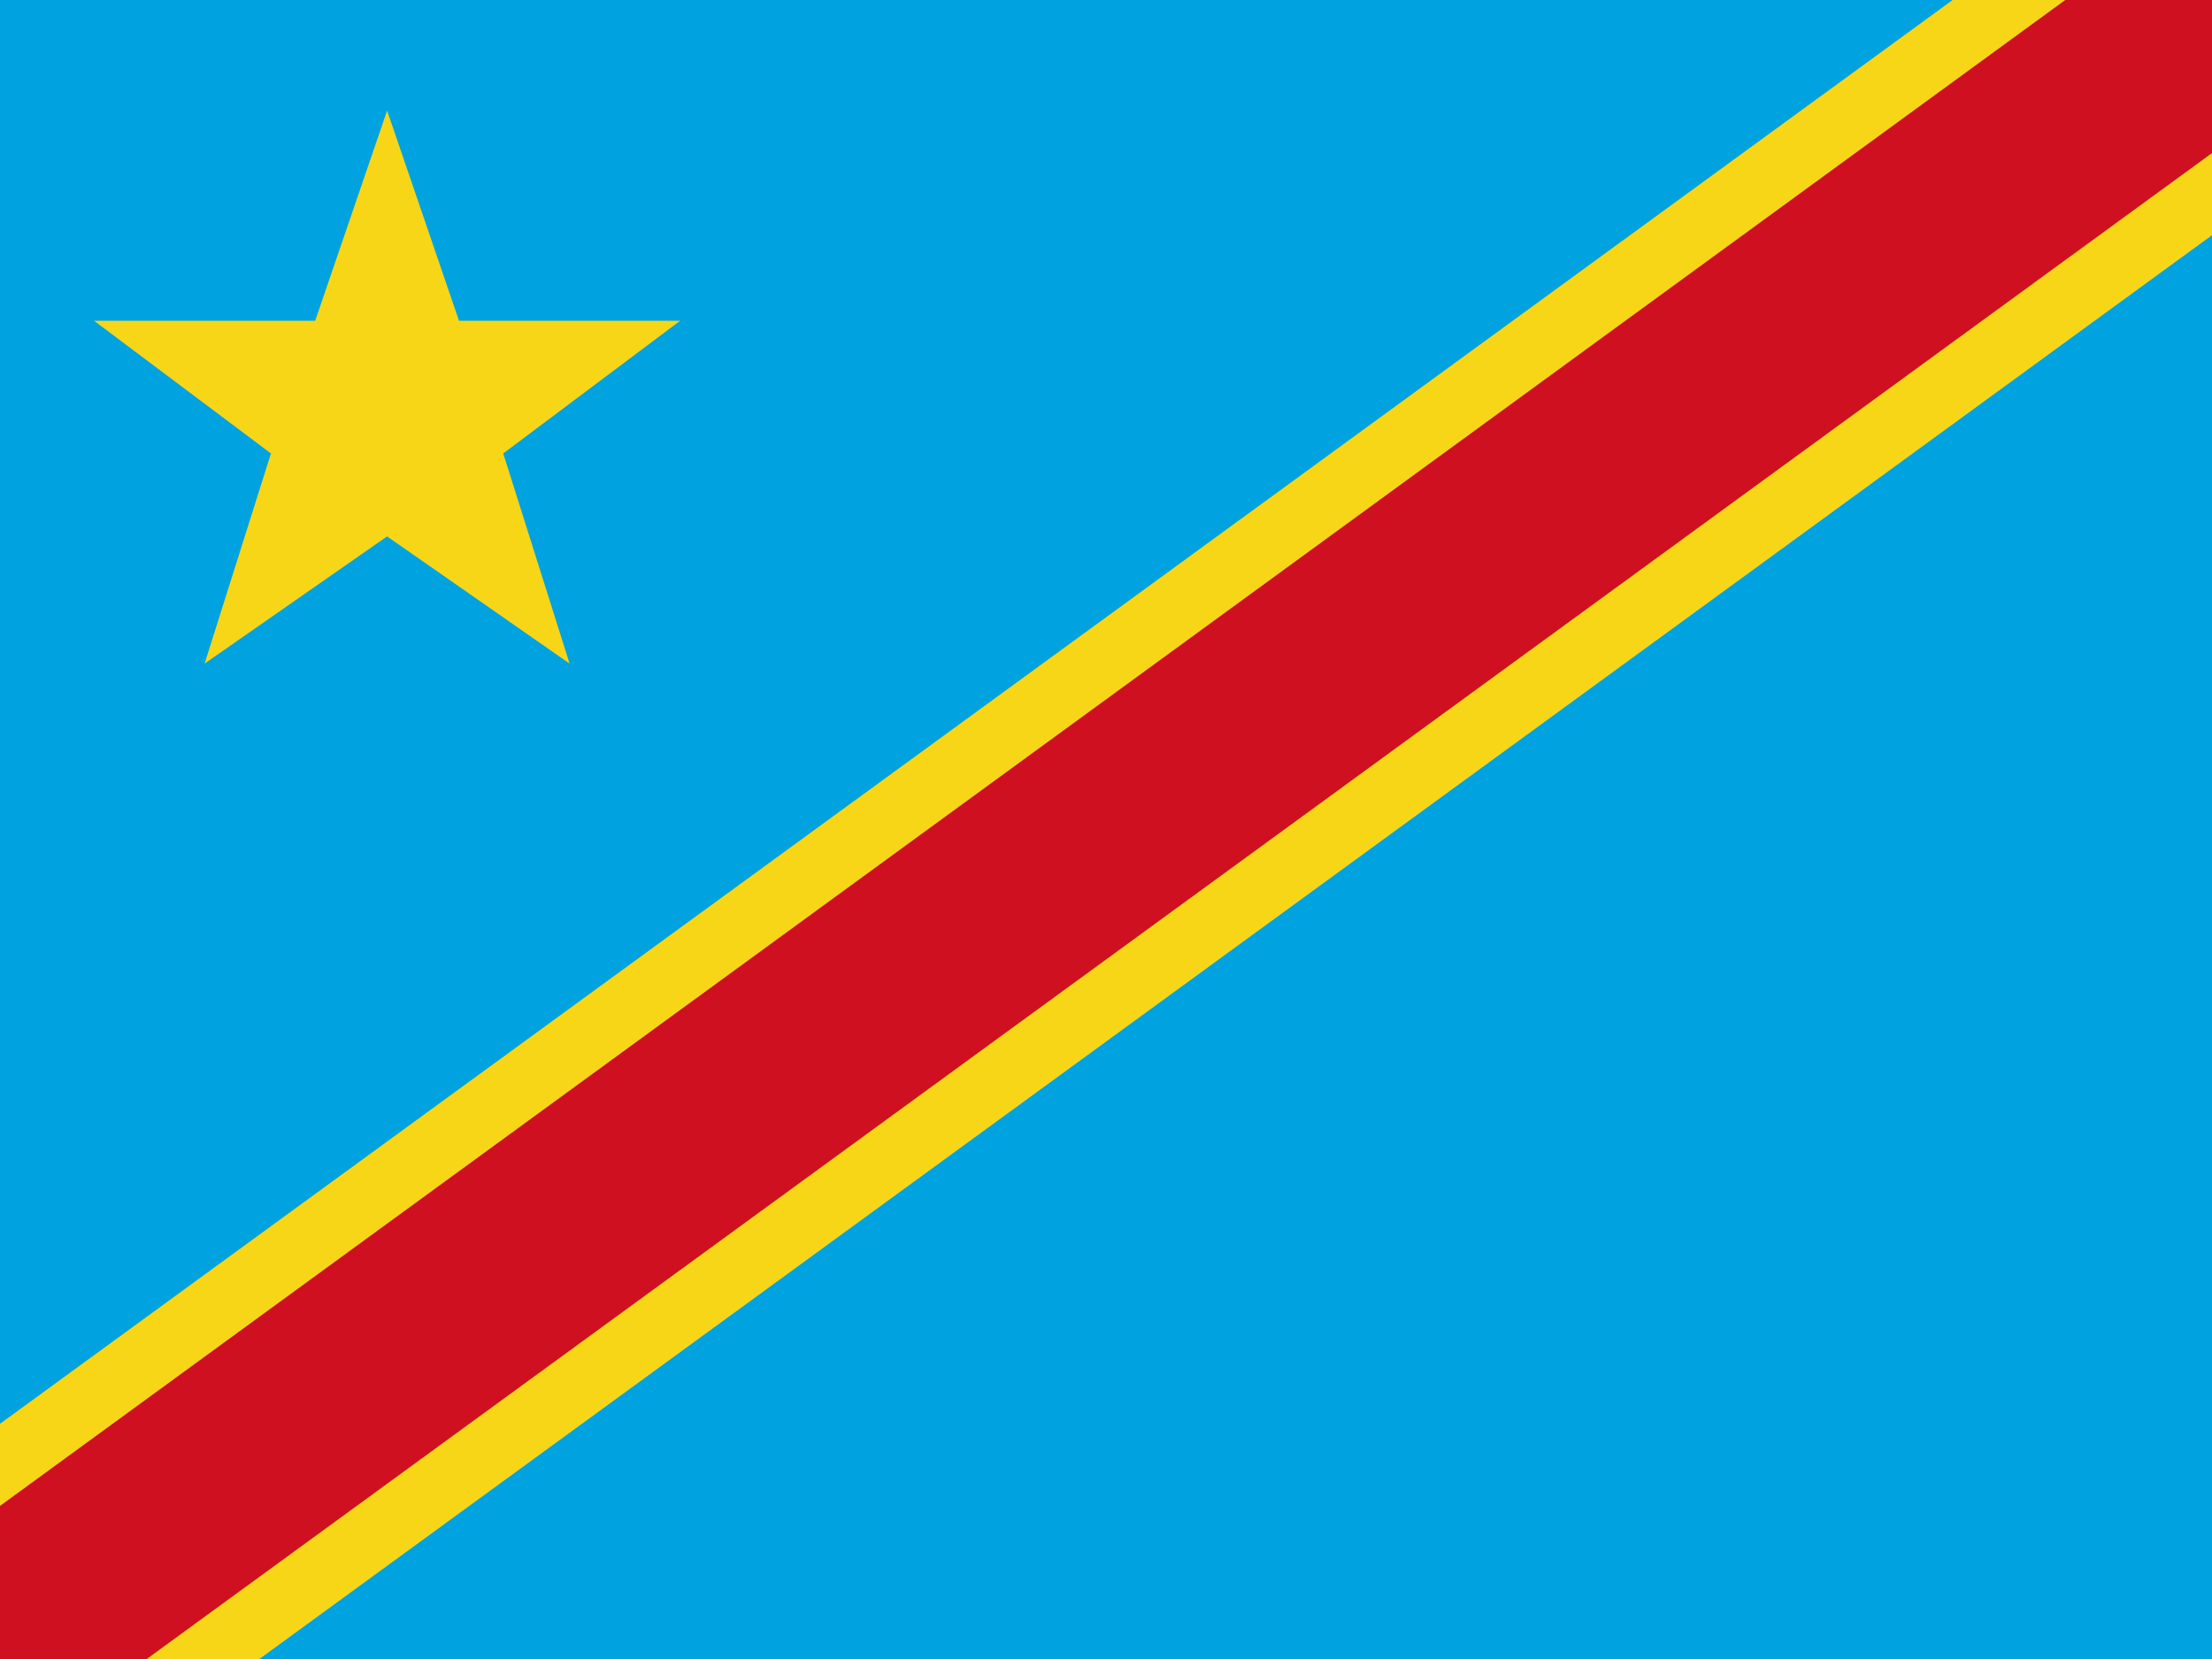
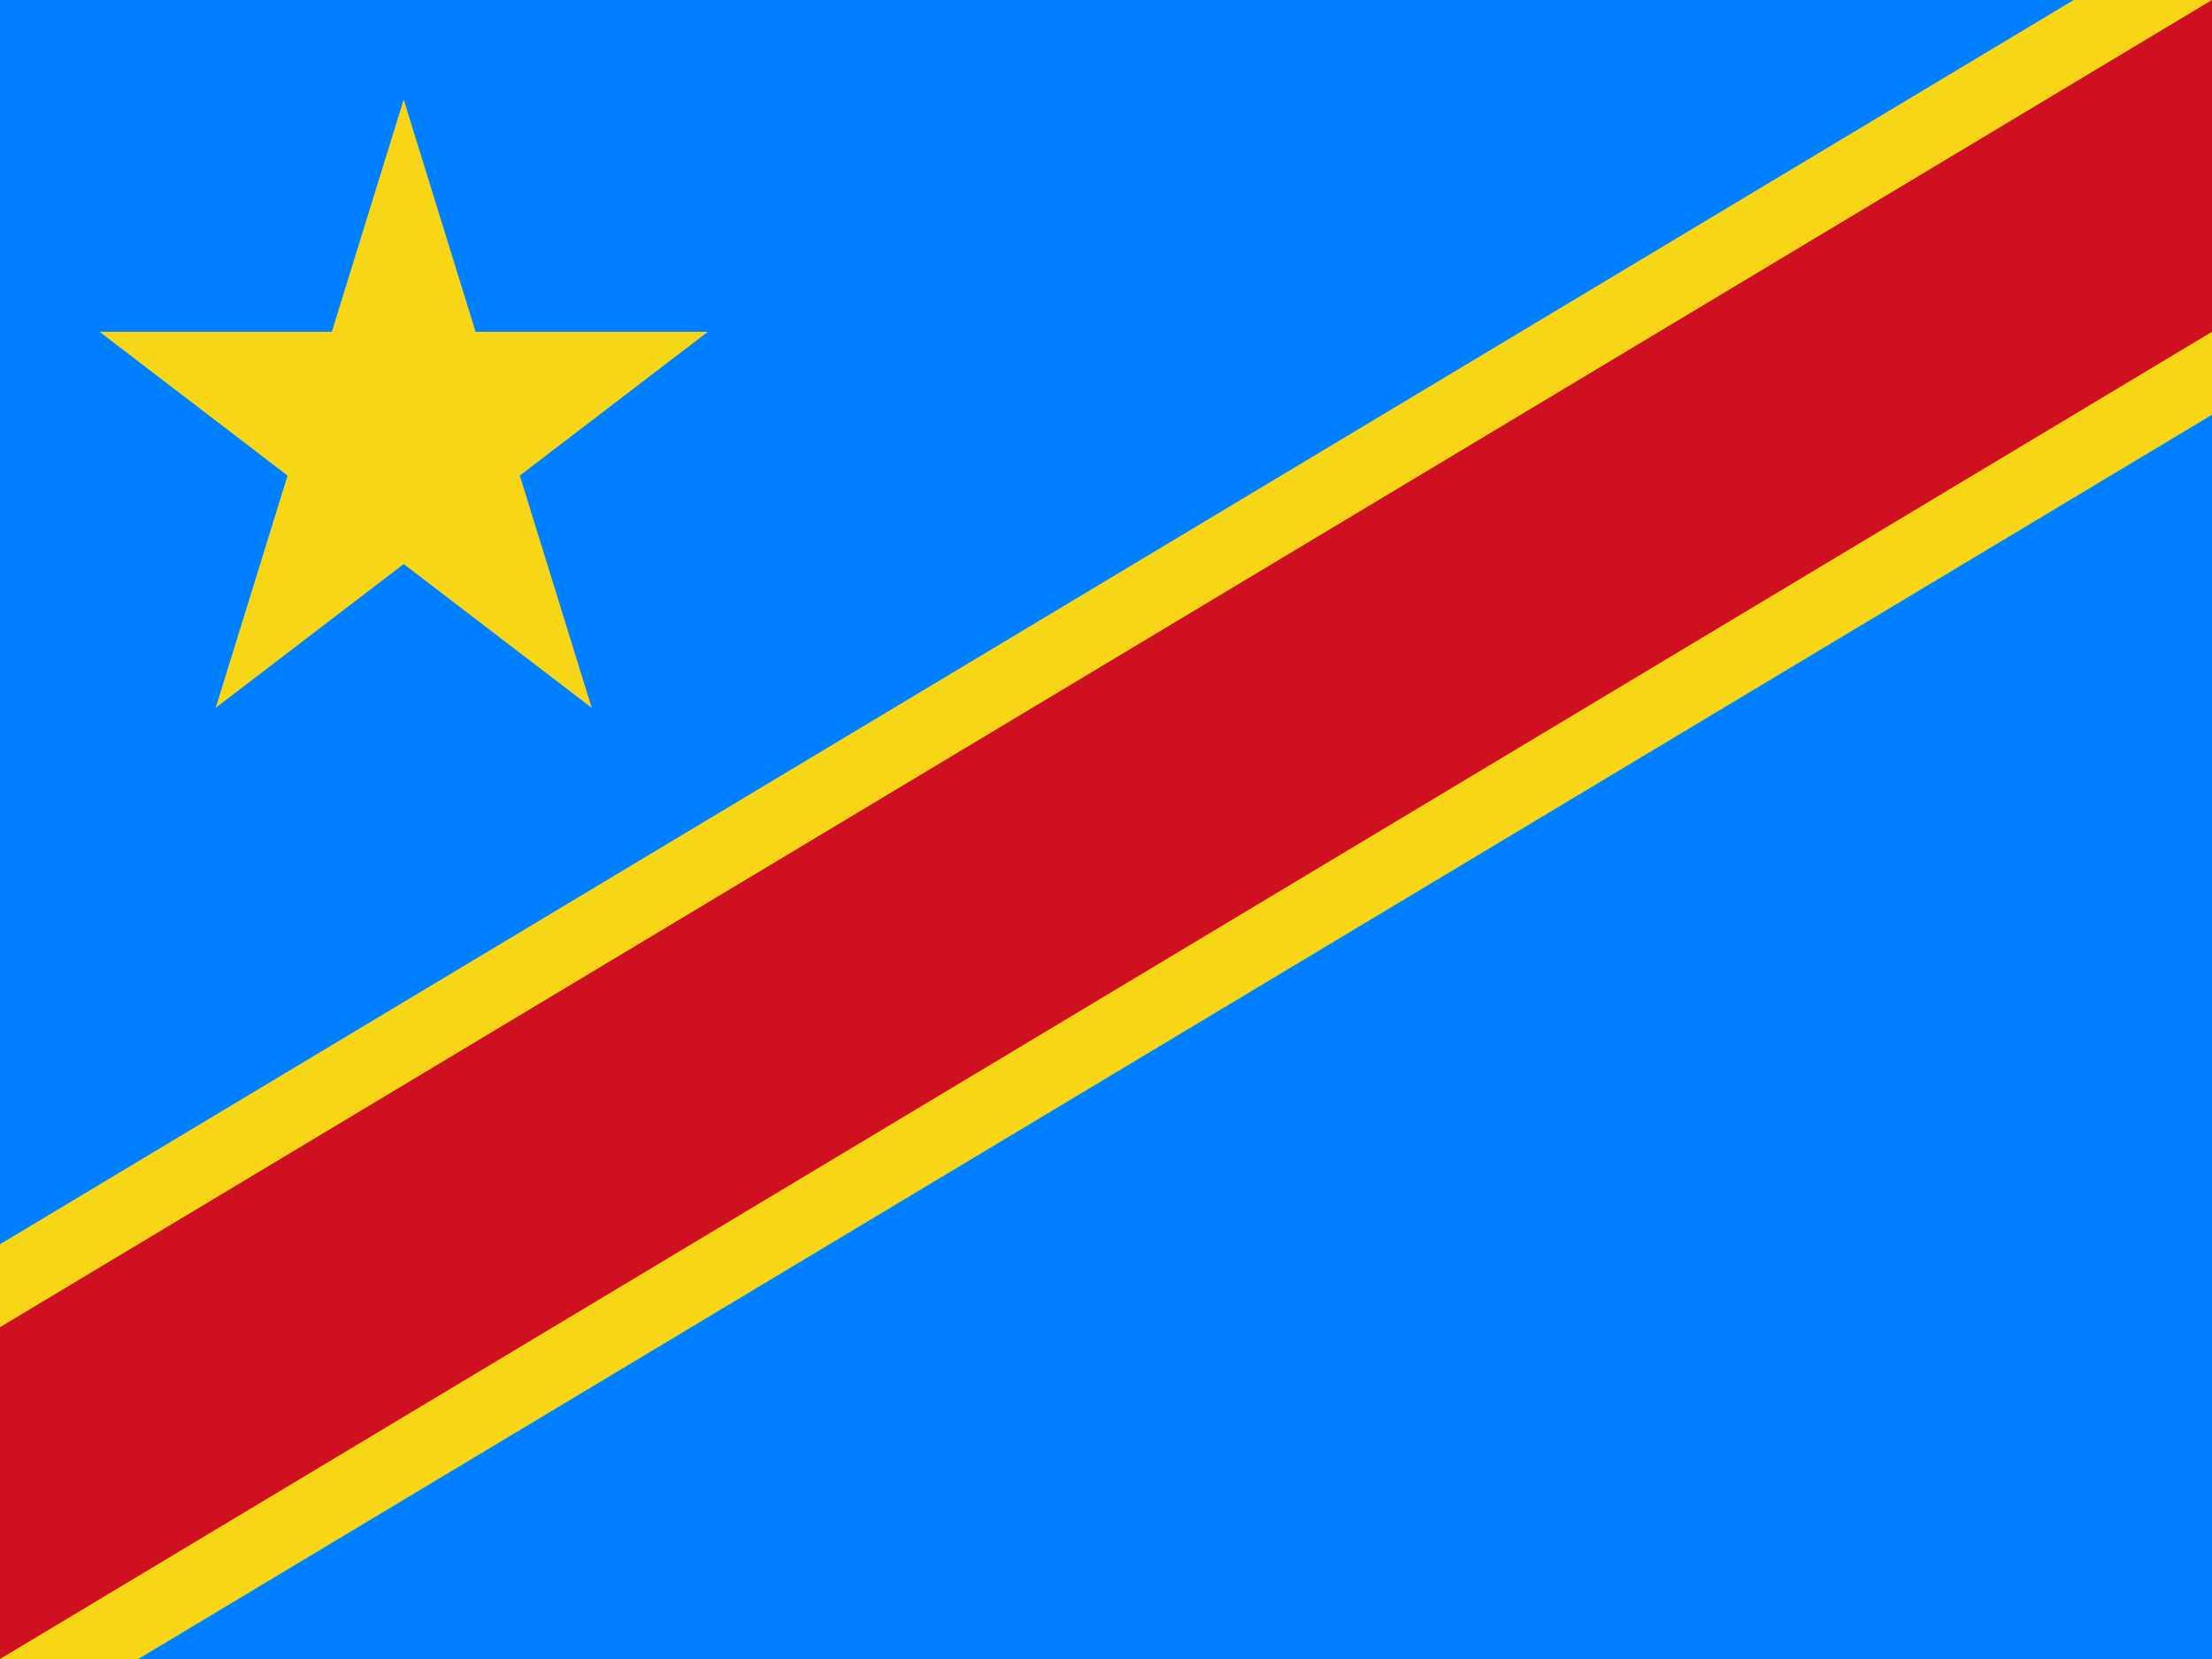
- <svg xmlns="http://www.w3.org/2000/svg" viewBox="0 0 4 3">
-   <path fill="#00a3e0" d="M0 0h4v3H0z" />
-   <path stroke="#f7d618" stroke-width=".62" d="M-.4 3.25 4.4-.25" />
-   <path stroke="#ce1021" stroke-width=".38" d="M-.4 3.25 4.4-.25" />
-   <path fill="#f7d618" d="M.7 .2l.13.38h.4l-.32.24.12.38-.33-.23-.33.23.12-.38-.32-.24h.4z" />
+ <svg xmlns="http://www.w3.org/2000/svg" id="flag-icons-cd" viewBox="0 0 640 480">
+   <path fill="#007fff" d="M0 0h640v480H0z" />
+   <path fill="#f7d618" d="M28.8 96H96l20.8-67.2L137.6 96h67.2l-54.4 41.6 20.8 67.2-54.4-41.6-54.4 41.6 20.8-67.2zM600 0 0 360v120h40l600-360V0z" />
+   <path fill="#ce1021" d="M640 0 0 384v96L640 96z" />
</svg>
